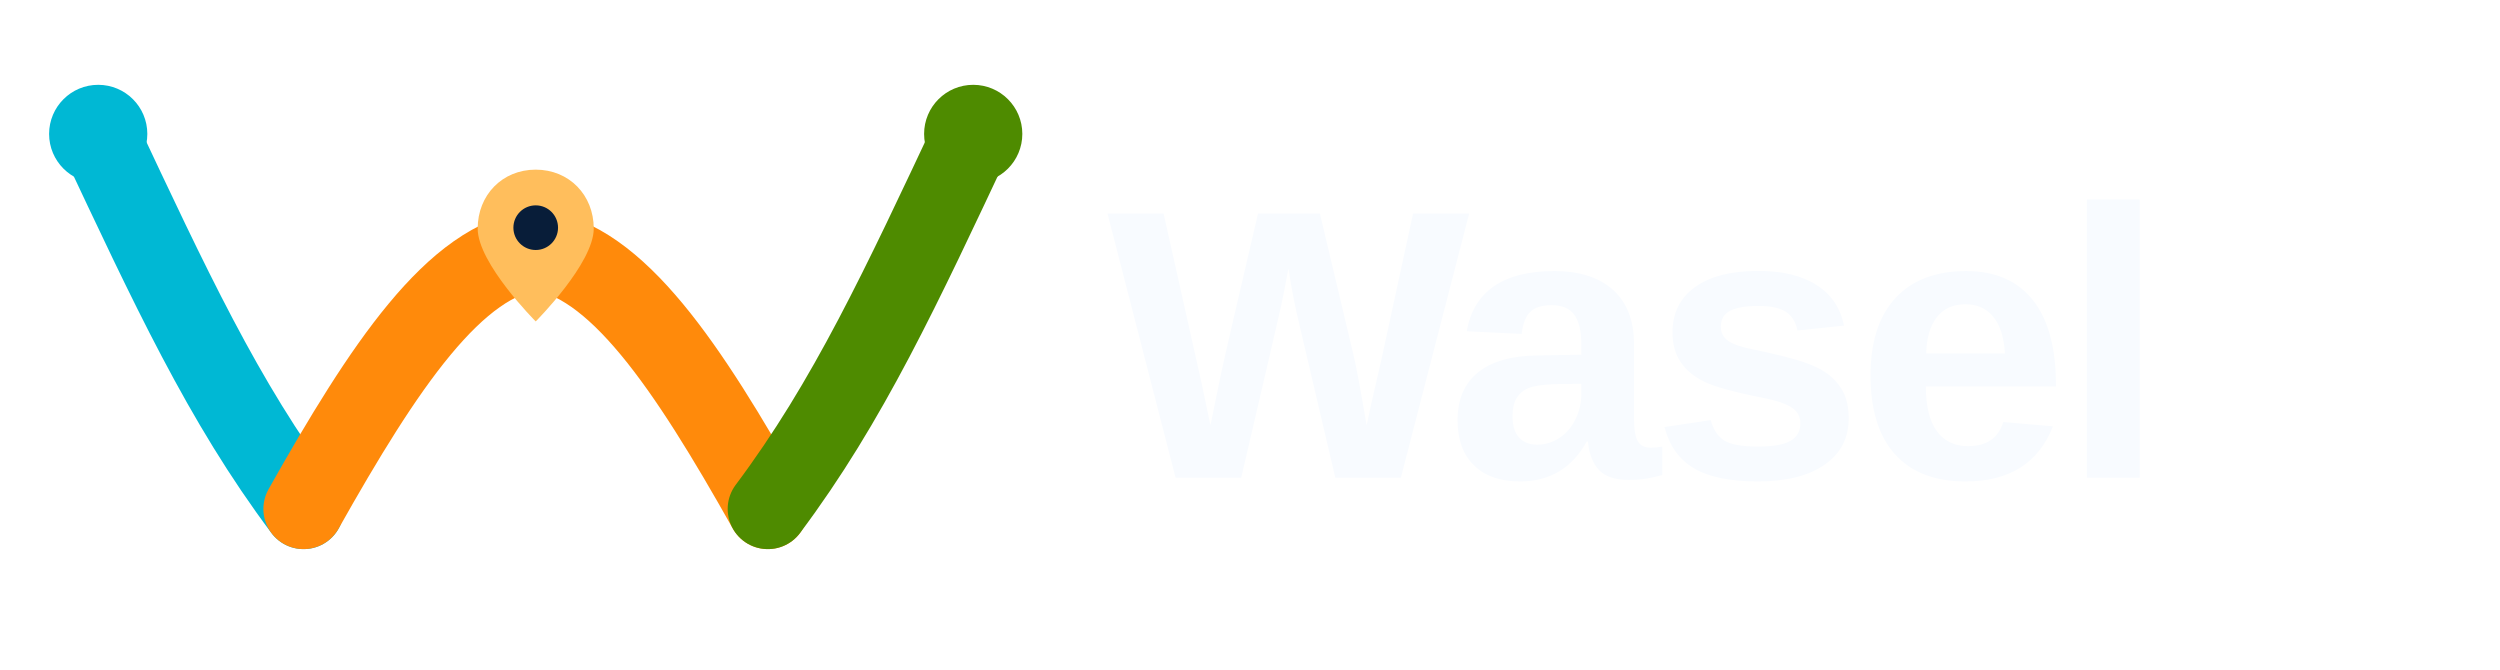
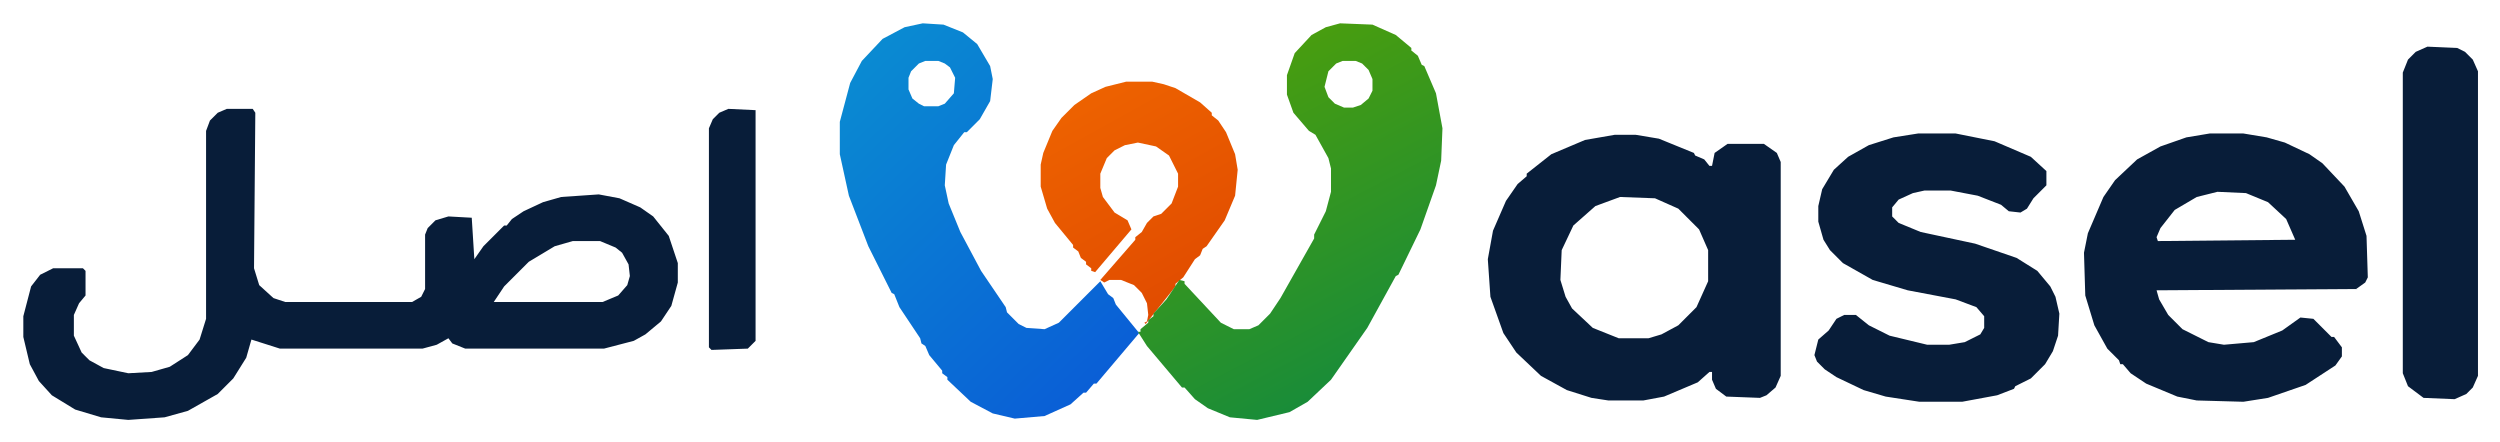
- <svg xmlns="http://www.w3.org/2000/svg" viewBox="0 0 560 150" role="img" aria-label="Wasel">
-   <g>
-     <path d="M22,30 C38,64 50,90 68,114" fill="none" stroke="#00B8D4" stroke-width="18" stroke-linecap="round" />
-     <path d="M68,114 C86,82 102,58 120,56 C138,58 154,82 172,114" fill="none" stroke="#FF8A0B" stroke-width="18" stroke-linecap="round" />
-     <path d="M172,114 C190,90 202,64 218,30" fill="none" stroke="#4E8B00" stroke-width="18" stroke-linecap="round" />
-     <circle cx="22" cy="30" r="11" fill="#00B8D4" />
-     <circle cx="218" cy="30" r="11" fill="#4E8B00" />
-     <path d="M120,38 C127.5,38 133,43.7 133,51.2 C133,59 120,72 120,72 C120,72 107,59 107,51.2 C107,43.7 112.5,38 120,38 Z" fill="#FFBE5C" />
-     <circle cx="120" cy="51" r="5" fill="#081D39" />
-   </g>
-   <text x="248" y="107" font-family="Plus Jakarta Sans, 'Segoe UI', Arial, sans-serif" font-weight="800" font-size="86" letter-spacing="-2" fill="#F8FBFF">Wasel</text>
+ <svg xmlns="http://www.w3.org/2000/svg" viewBox="109 152 1929 341" role="img" aria-labelledby="title desc">
+   <defs>
+     <linearGradient id="blue" x1="0" y1="0" x2="0.72" y2="1">
+       <stop offset="0%" stop-color="#0A8FD1" />
+       <stop offset="100%" stop-color="#0A5FD6" />
+     </linearGradient>
+     <linearGradient id="orange" x1="0.25" y1="0" x2="0.7" y2="1">
+       <stop offset="0%" stop-color="#EE6300" />
+       <stop offset="100%" stop-color="#E04A00" />
+     </linearGradient>
+     <linearGradient id="green" x1="0.35" y1="0" x2="0.75" y2="1">
+       <stop offset="0%" stop-color="#4E9F0A" />
+       <stop offset="100%" stop-color="#138A3E" />
+     </linearGradient>
+   </defs>
+   <path fill="#081D39" fill-rule="evenodd" d="M 1982 188 L 2005 189 L 2011 192 L 2017 198 L 2021 207 L 2021 442 L 2017 451 L 2012 456 L 2003 460 L 1979 459 L 1967 450 L 1963 440 L 1963 208 L 1967 198 L 1973 192 Z M 284 236 L 304 236 L 306 239 L 305 359 L 309 372 L 320 382 L 329 385 L 427 385 L 434 381 L 437 375 L 437 333 L 439 328 L 445 322 L 455 319 L 473 320 L 475 352 L 482 342 L 498 326 L 500 326 L 504 321 L 513 315 L 528 308 L 542 304 L 571 302 L 587 305 L 603 312 L 613 319 L 625 334 L 632 355 L 632 370 L 627 388 L 619 400 L 607 410 L 598 415 L 575 421 L 468 421 L 458 417 L 455 413 L 446 418 L 435 421 L 325 421 L 303 414 L 299 428 L 289 444 L 277 456 L 254 469 L 236 474 L 208 476 L 187 474 L 167 468 L 149 457 L 139 446 L 132 433 L 127 412 L 127 396 L 133 373 L 140 364 L 150 359 L 173 359 L 175 361 L 175 380 L 170 386 L 166 395 L 166 411 L 172 424 L 178 430 L 189 436 L 208 440 L 226 439 L 240 435 L 254 426 L 263 414 L 268 398 L 268 253 L 271 245 L 277 239 Z M 671 236 L 692 237 L 692 415 L 686 421 L 658 422 L 656 420 L 656 251 L 659 244 L 664 239 Z M 1589 255 L 1618 255 L 1648 261 L 1676 273 L 1688 284 L 1688 295 L 1678 305 L 1673 313 L 1668 316 L 1659 315 L 1653 310 L 1635 303 L 1614 299 L 1594 299 L 1585 301 L 1574 306 L 1569 312 L 1569 319 L 1574 324 L 1591 331 L 1633 340 L 1665 351 L 1681 361 L 1691 373 L 1695 381 L 1698 394 L 1697 411 L 1693 423 L 1687 433 L 1676 444 L 1664 450 L 1663 452 L 1650 457 L 1623 462 L 1590 462 L 1564 458 L 1547 453 L 1526 443 L 1517 437 L 1511 431 L 1509 426 L 1512 414 L 1520 407 L 1526 398 L 1532 395 L 1541 395 L 1551 403 L 1567 411 L 1596 418 L 1613 418 L 1625 416 L 1637 410 L 1640 405 L 1640 396 L 1634 389 L 1618 383 L 1581 376 L 1554 368 L 1531 355 L 1521 345 L 1516 337 L 1512 323 L 1512 311 L 1515 298 L 1524 283 L 1535 273 L 1551 264 L 1570 258 Z M 1814 255 L 1840 255 L 1858 258 L 1872 262 L 1891 271 L 1901 278 L 1918 296 L 1929 315 L 1935 334 L 1936 366 L 1934 370 L 1927 375 L 1773 376 L 1775 383 L 1782 395 L 1793 406 L 1813 416 L 1825 418 L 1848 416 L 1870 407 L 1884 397 L 1894 398 L 1908 412 L 1910 412 L 1916 420 L 1916 427 L 1911 434 L 1888 449 L 1859 459 L 1840 462 L 1804 461 L 1789 458 L 1765 448 L 1753 440 L 1747 433 L 1745 433 L 1744 430 L 1735 421 L 1725 403 L 1718 380 L 1717 347 L 1720 332 L 1732 304 L 1741 291 L 1758 275 L 1776 265 L 1796 258 Z M 1355 256 L 1371 256 L 1389 259 L 1416 270 L 1417 272 L 1424 275 L 1428 280 L 1430 280 L 1432 270 L 1442 263 L 1470 263 L 1480 270 L 1483 277 L 1483 442 L 1479 451 L 1472 457 L 1467 459 L 1441 458 L 1433 452 L 1430 445 L 1430 439 L 1428 439 L 1419 447 L 1393 458 L 1377 461 L 1350 461 L 1337 459 L 1318 453 L 1298 442 L 1279 424 L 1269 409 L 1259 381 L 1257 352 L 1261 330 L 1271 307 L 1280 294 L 1287 288 L 1287 286 L 1306 271 L 1332 260 Z M 1820 300 L 1804 304 L 1787 314 L 1776 328 L 1773 335 L 1774 338 L 1880 337 L 1873 321 L 1859 308 L 1842 301 Z M 1359 304 L 1340 311 L 1323 326 L 1314 345 L 1313 368 L 1317 381 L 1322 390 L 1338 405 L 1358 413 L 1381 413 L 1391 410 L 1404 403 L 1418 389 L 1427 369 L 1427 345 L 1420 329 L 1404 313 L 1386 305 Z M 551 338 L 537 342 L 517 354 L 498 373 L 490 385 L 574 385 L 586 380 L 593 372 L 595 365 L 594 356 L 589 347 L 584 343 L 572 338 Z" />
+   <path fill="url(#blue)" fill-rule="evenodd" d="M 821 170 L 837 171 L 852 177 L 863 186 L 873 203 L 875 213 L 873 230 L 865 244 L 855 254 L 853 254 L 845 264 L 839 279 L 838 295 L 841 309 L 850 331 L 866 361 L 885 389 L 886 393 L 895 402 L 901 405 L 915 406 L 926 401 L 958 369 L 964 379 L 968 382 L 970 387 L 988 409 L 955 448 L 953 448 L 947 455 L 945 455 L 935 464 L 915 473 L 892 475 L 875 471 L 858 462 L 840 445 L 840 443 L 836 440 L 836 438 L 826 426 L 823 419 L 820 417 L 819 413 L 803 389 L 799 379 L 797 378 L 779 342 L 764 303 L 757 271 L 757 246 L 765 216 L 774 199 L 790 182 L 807 173 Z M 823 199 L 818 201 L 812 207 L 810 212 L 810 221 L 813 228 L 818 232 L 822 234 L 833 234 L 838 232 L 845 224 L 846 212 L 842 204 L 838 201 L 833 199 Z" />
+   <path fill="url(#orange)" fill-rule="evenodd" d="M 978 215 L 998 215 L 1007 217 L 1016 220 L 1035 231 L 1044 239 L 1044 241 L 1049 245 L 1055 254 L 1062 271 L 1064 283 L 1062 303 L 1054 322 L 1040 342 L 1037 344 L 1035 349 L 1031 352 L 1022 366 L 1016 371 L 1016 373 L 993 402 L 992 401 L 994 400 L 995 395 L 994 386 L 990 378 L 984 372 L 974 368 L 965 368 L 961 370 L 958 368 L 985 337 L 985 335 L 990 331 L 994 324 L 999 319 L 1005 317 L 1013 309 L 1018 296 L 1018 286 L 1011 272 L 1001 265 L 987 262 L 977 264 L 969 268 L 963 274 L 958 286 L 958 297 L 960 304 L 969 316 L 979 322 L 982 329 L 954 362 L 951 361 L 951 359 L 947 356 L 947 354 L 943 351 L 941 346 L 937 343 L 937 341 L 923 324 L 917 313 L 912 296 L 912 279 L 914 270 L 921 253 L 928 243 L 938 233 L 951 224 L 962 219 Z" />
+   <path fill="url(#green)" fill-rule="evenodd" d="M 1143 170 L 1168 171 L 1186 179 L 1198 189 L 1198 191 L 1203 195 L 1206 202 L 1208 203 L 1217 224 L 1222 251 L 1221 276 L 1217 295 L 1205 329 L 1188 364 L 1186 365 L 1164 405 L 1136 445 L 1118 462 L 1104 470 L 1079 476 L 1058 474 L 1041 467 L 1031 460 L 1023 451 L 1021 451 L 994 419 L 987 408 L 989 408 L 989 406 L 995 401 L 995 399 L 999 396 L 999 394 L 1009 383 L 1019 368 L 1023 369 L 1023 371 L 1051 401 L 1061 406 L 1073 406 L 1080 403 L 1089 394 L 1097 382 L 1123 336 L 1123 333 L 1132 315 L 1136 300 L 1136 282 L 1134 274 L 1124 256 L 1119 253 L 1107 239 L 1102 225 L 1102 210 L 1108 193 L 1121 179 L 1132 173 Z M 1145 199 L 1140 201 L 1134 207 L 1131 219 L 1134 227 L 1139 232 L 1146 235 L 1153 235 L 1159 233 L 1165 228 L 1168 222 L 1168 213 L 1165 206 L 1160 201 L 1155 199 Z" />
</svg>
